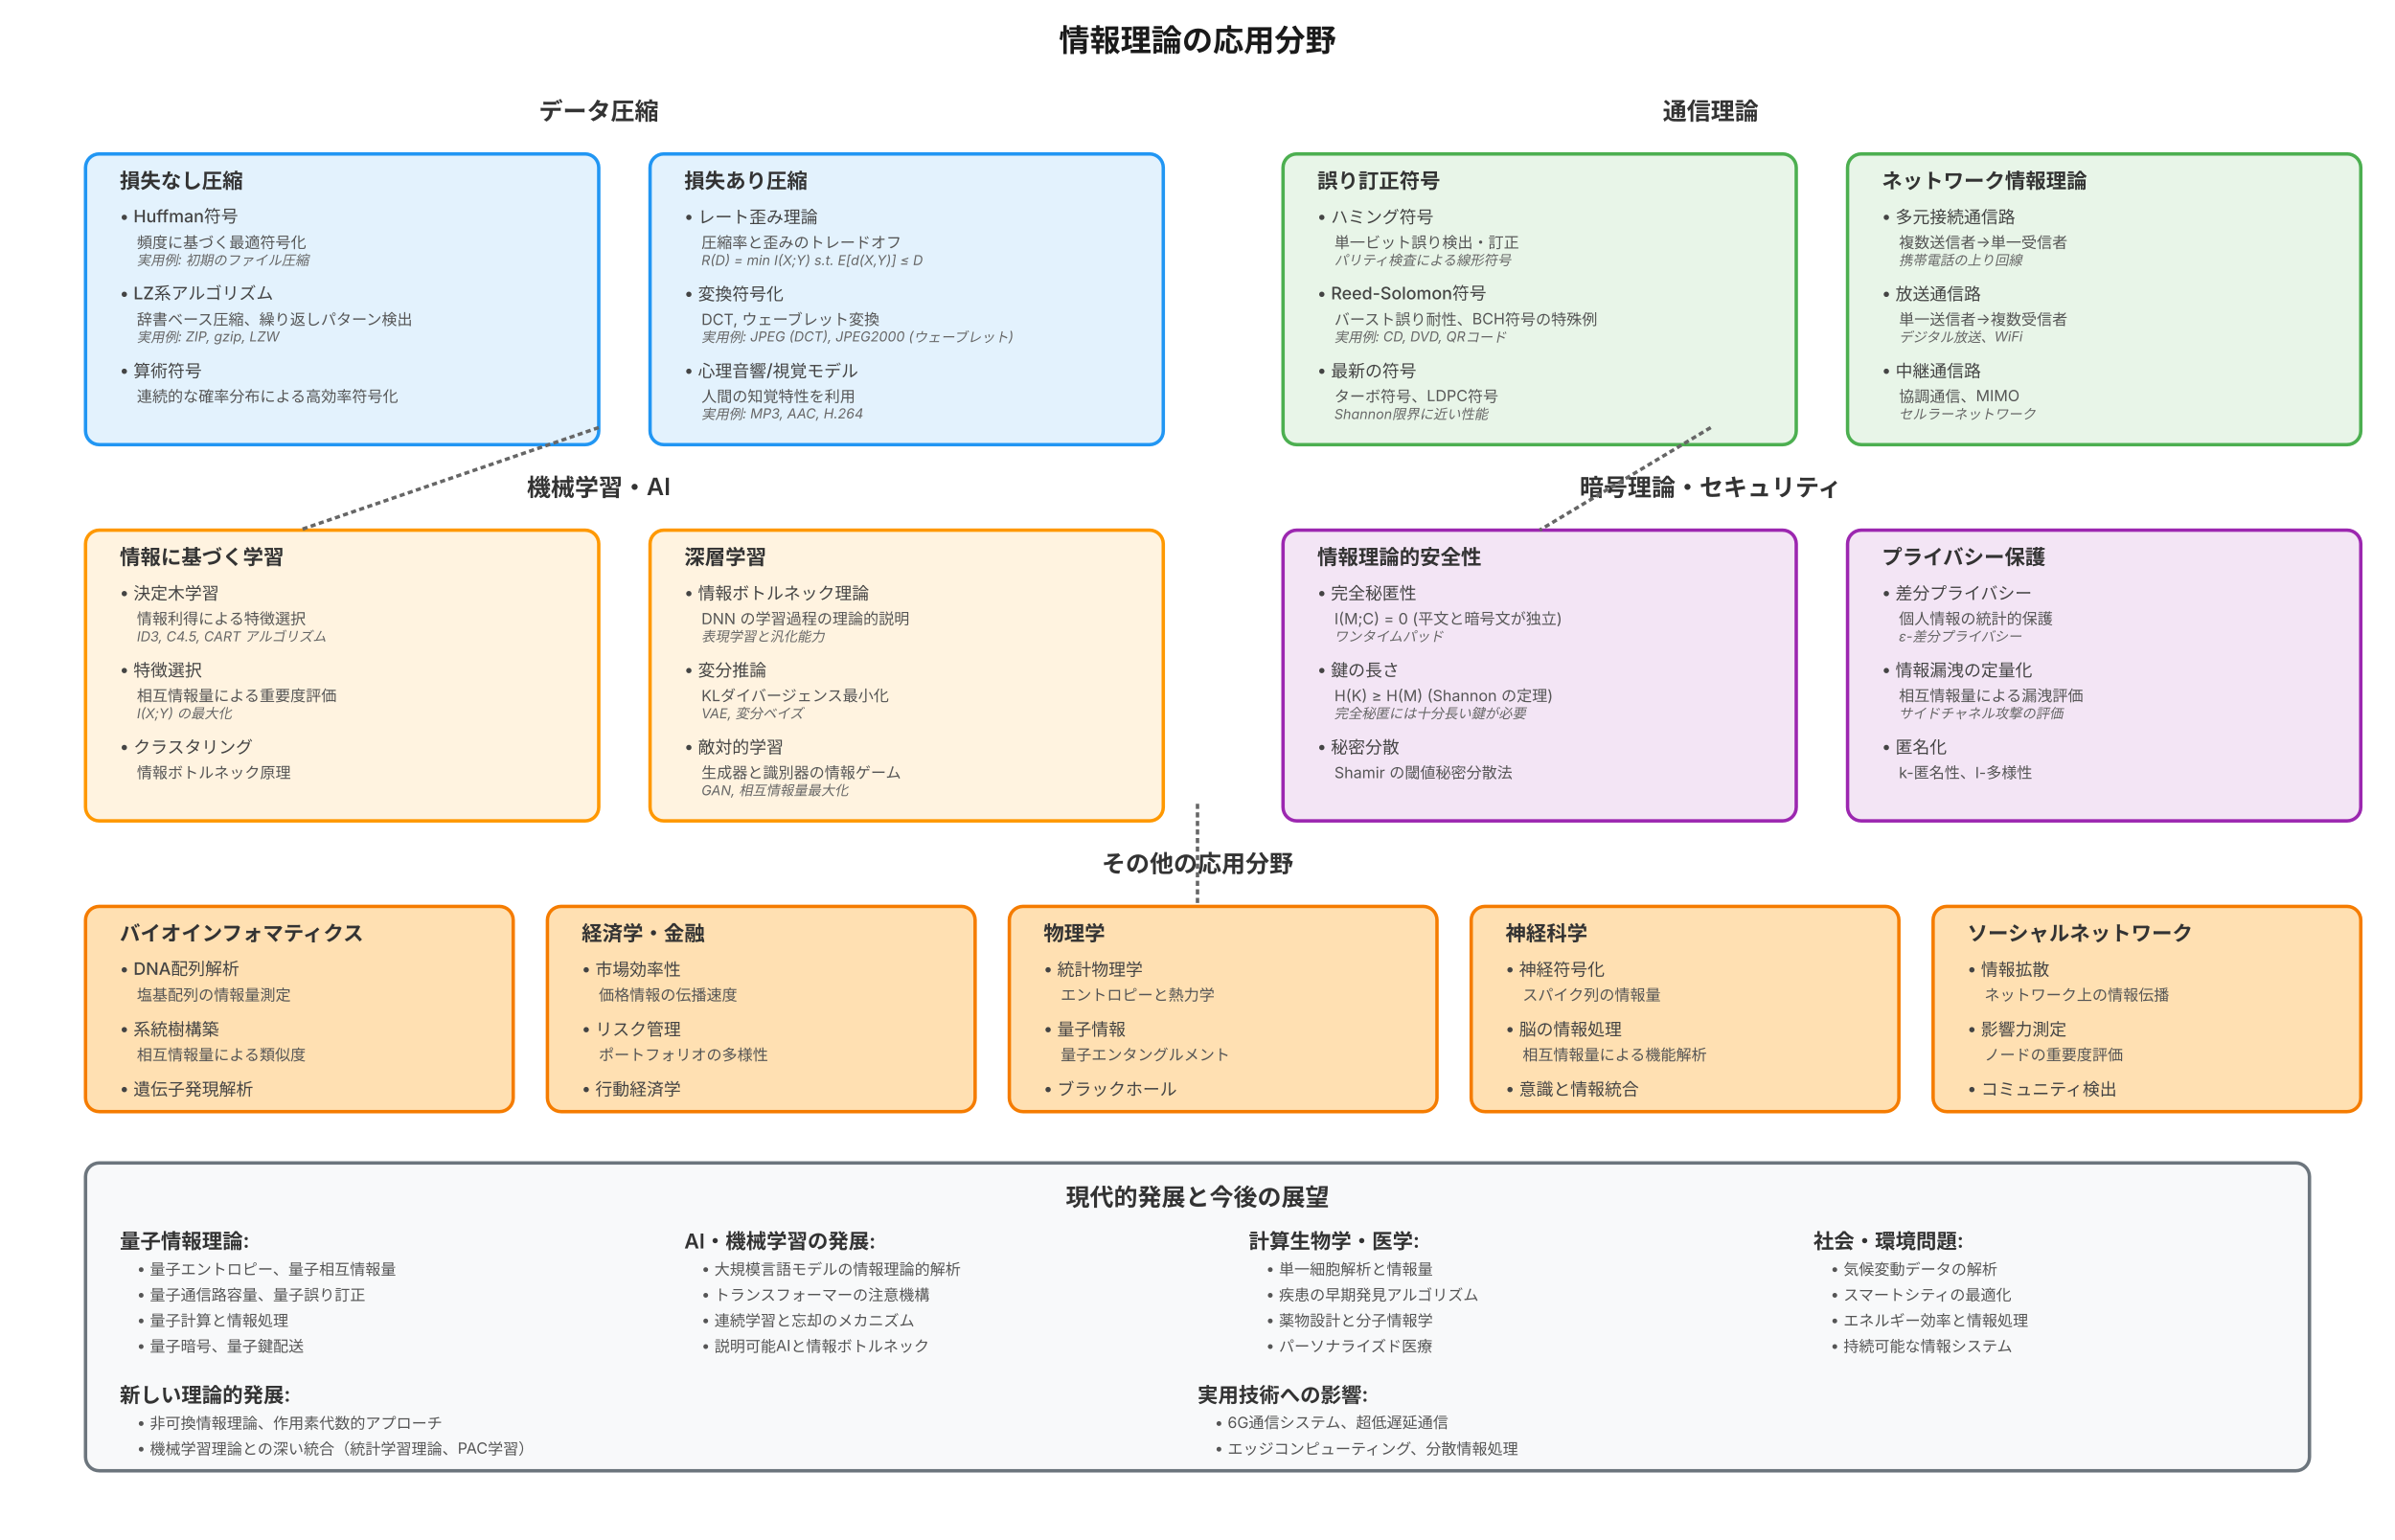
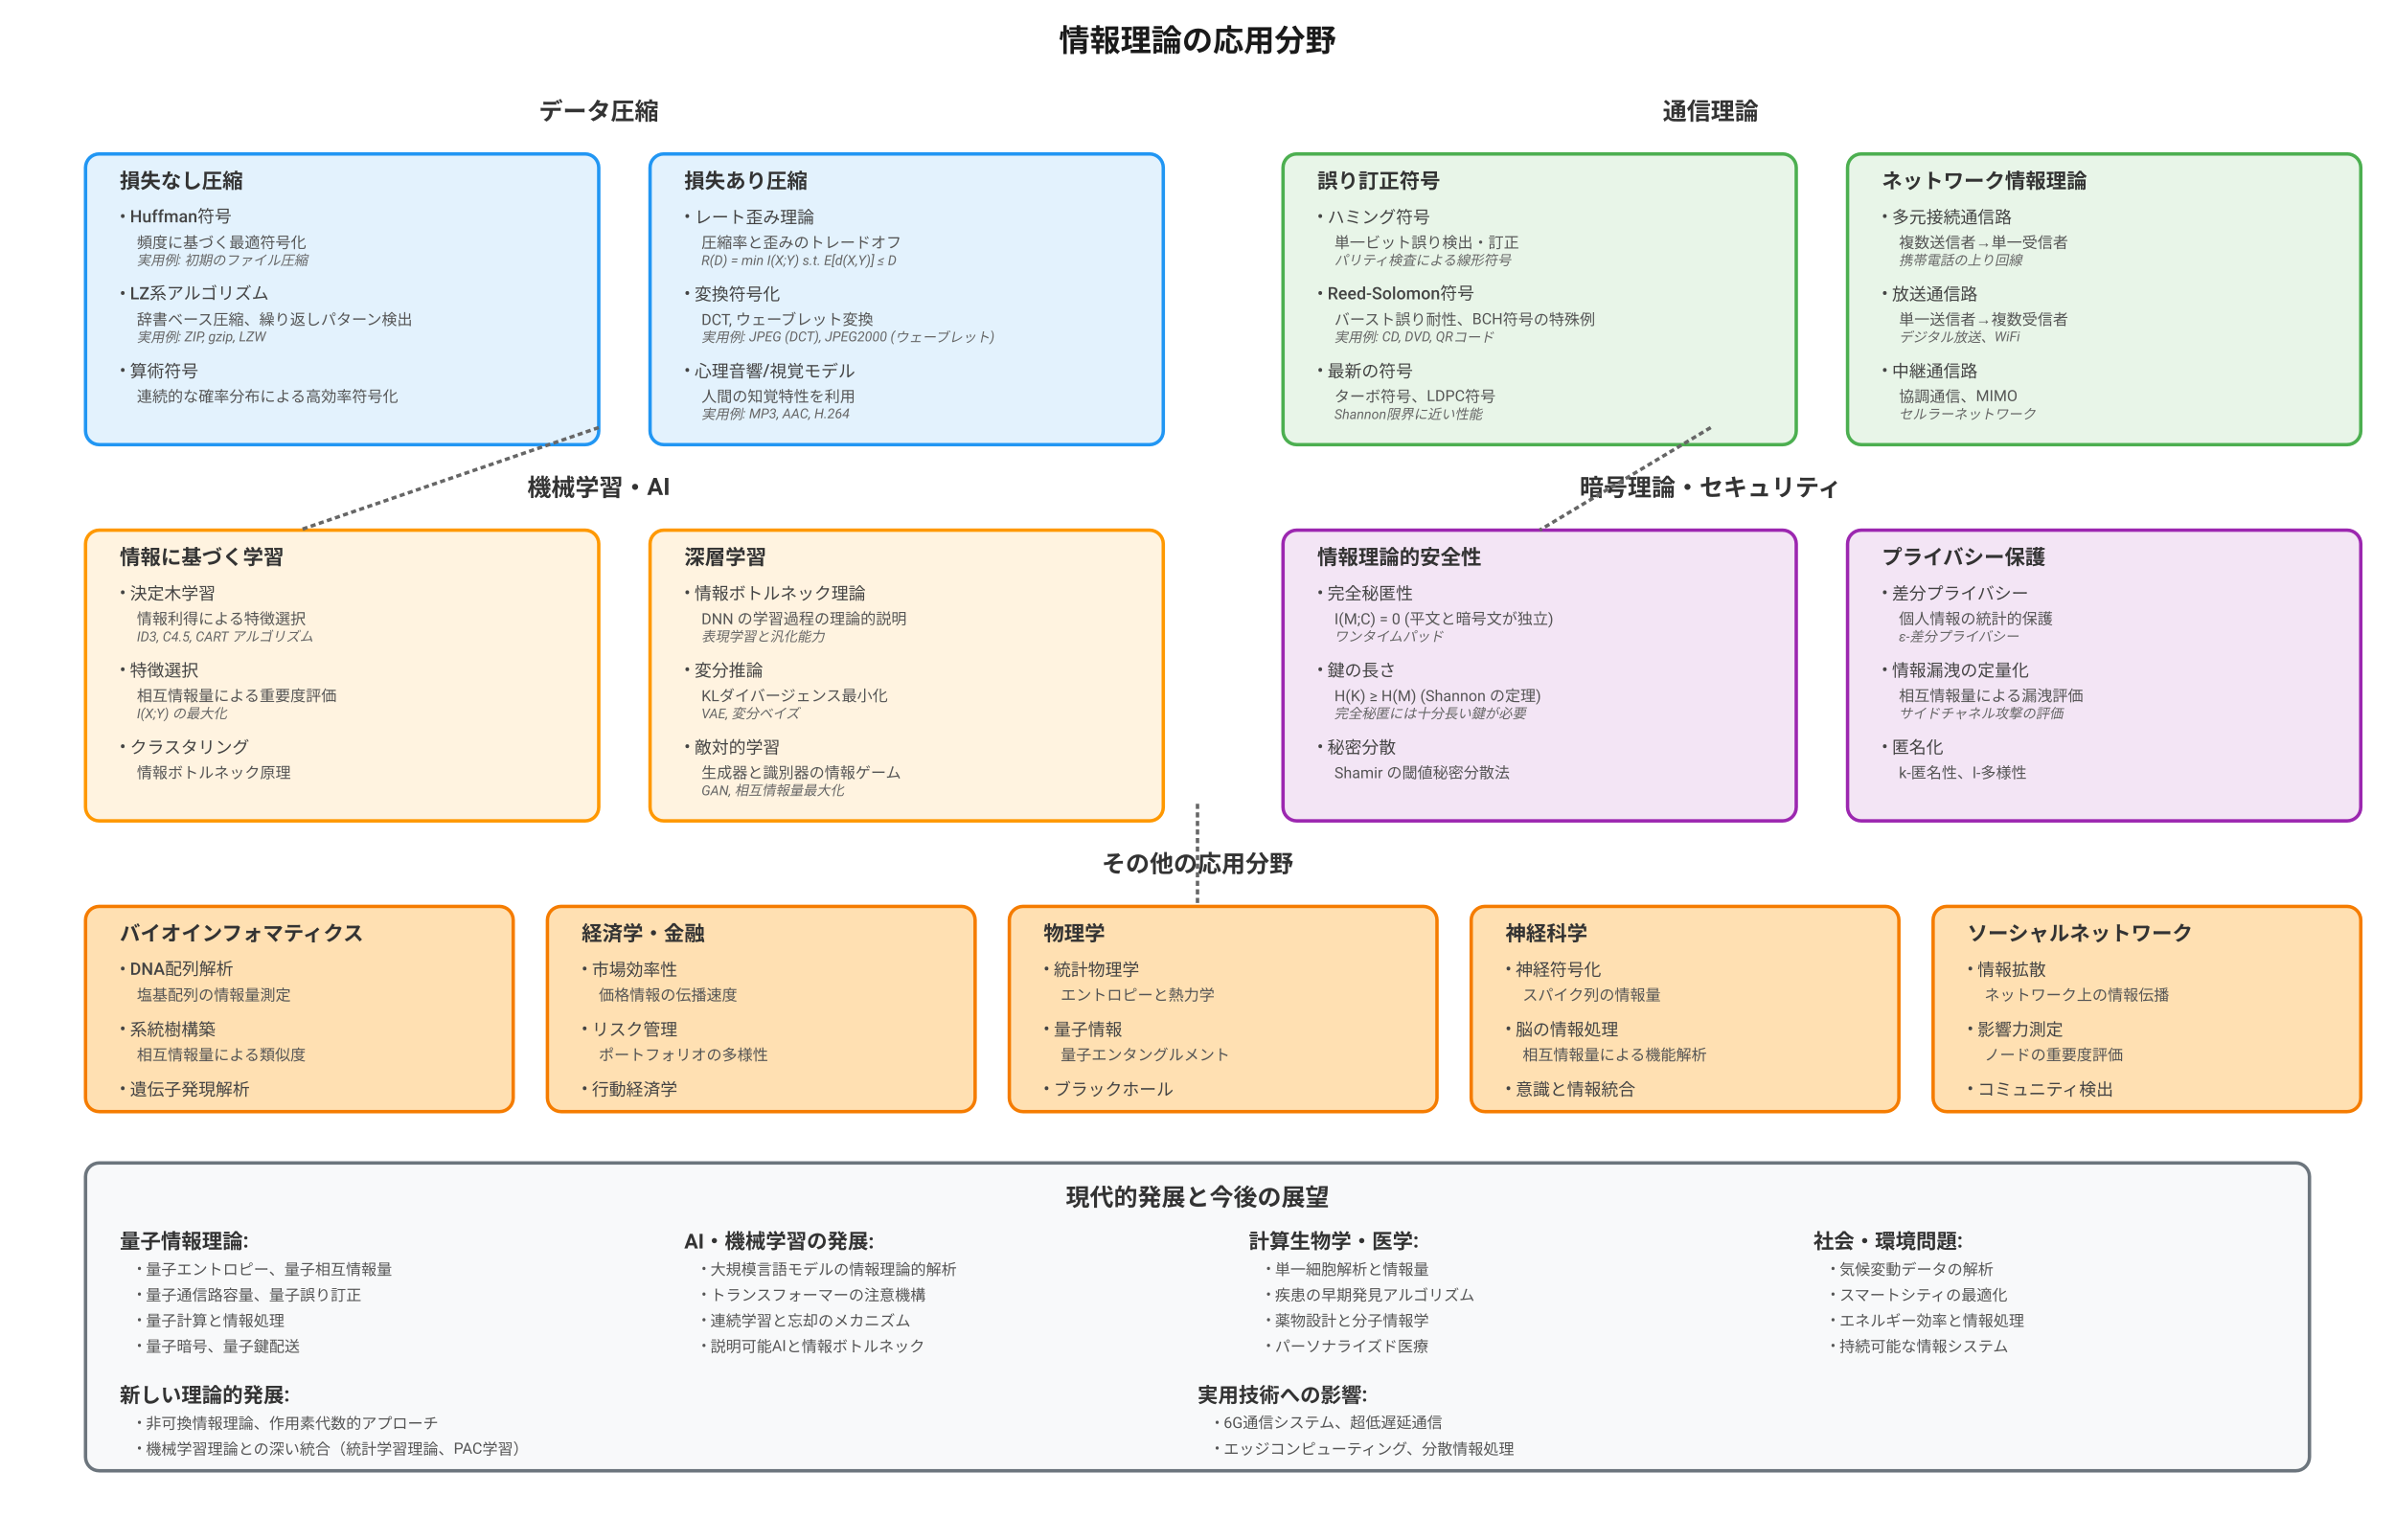
<svg xmlns="http://www.w3.org/2000/svg" viewBox="0 0 1400 900">
  <defs>
    <style>
      .compression-app { fill: #e3f2fd; stroke: #2196f3; stroke-width: 2px; rx: 8px; }
      .communication-app { fill: #e8f5e8; stroke: #4caf50; stroke-width: 2px; rx: 8px; }
      .ml-app { fill: #fff3e0; stroke: #ff9800; stroke-width: 2px; rx: 8px; }
      .crypto-app { fill: #f3e5f5; stroke: #9c27b0; stroke-width: 2px; rx: 8px; }
      .other-app { fill: #ffe0b2; stroke: #f57c00; stroke-width: 2px; rx: 8px; }
      
      .connection-line {
        stroke: #666;
        stroke-width: 2px;
        stroke-dasharray: 3,2;
        fill: none;
      }
      
      .title { 
-         font-family: Inter, Helvetica, sans-serif;
+         font-family: -apple-system, BlinkMacSystemFont, "Segoe UI", Roboto, "Helvetica Neue", Arial, "Noto Sans", sans-serif;
        font-size: 18px; 
        font-weight: 600; 
        text-anchor: middle; 
        fill: #1a1a1a;
      }
      
      .section-title { 
-         font-family: Inter, Helvetica, sans-serif;
+         font-family: -apple-system, BlinkMacSystemFont, "Segoe UI", Roboto, "Helvetica Neue", Arial, "Noto Sans", sans-serif;
        font-size: 14px; 
        font-weight: 600; 
        text-anchor: middle; 
        fill: #333;
      }
      
      .app-title { 
-         font-family: Inter, Helvetica, sans-serif;
+         font-family: -apple-system, BlinkMacSystemFont, "Segoe UI", Roboto, "Helvetica Neue", Arial, "Noto Sans", sans-serif;
        font-size: 12px; 
        font-weight: 600; 
        text-anchor: start; 
        fill: #333;
      }
      
      .technique { 
-         font-family: Inter, Helvetica, sans-serif;
+         font-family: -apple-system, BlinkMacSystemFont, "Segoe UI", Roboto, "Helvetica Neue", Arial, "Noto Sans", sans-serif;
        font-size: 10px; 
        font-weight: 500; 
        text-anchor: start; 
        fill: #444;
      }
      
      .description { 
-         font-family: Inter, Helvetica, sans-serif;
+         font-family: -apple-system, BlinkMacSystemFont, "Segoe UI", Roboto, "Helvetica Neue", Arial, "Noto Sans", sans-serif;
        font-size: 9px; 
        font-weight: 400; 
        text-anchor: start; 
        fill: #555;
      }
      
      .example { 
-         font-family: Inter, Helvetica, sans-serif;
+         font-family: -apple-system, BlinkMacSystemFont, "Segoe UI", Roboto, "Helvetica Neue", Arial, "Noto Sans", sans-serif;
        font-size: 8px; 
        font-weight: 400; 
        text-anchor: start; 
        fill: #666;
        font-style: italic;
      }
    </style>
  </defs>
  <text x="700" y="30" class="title">情報理論の応用分野</text>
  <g id="data-compression">
    <text x="350" y="70" class="section-title">データ圧縮</text>
    <rect x="50" y="90" width="300" height="170" class="compression-app" />
    <text x="70" y="110" class="app-title">損失なし圧縮</text>
    <text x="70" y="130" class="technique">• Huffman符号</text>
    <text x="80" y="145" class="description">頻度に基づく最適符号化</text>
    <text x="80" y="155" class="example">実用例: 初期のファイル圧縮</text>
    <text x="70" y="175" class="technique">• LZ系アルゴリズム</text>
    <text x="80" y="190" class="description">辞書ベース圧縮、繰り返しパターン検出</text>
    <text x="80" y="200" class="example">実用例: ZIP, gzip, LZW</text>
    <text x="70" y="220" class="technique">• 算術符号</text>
    <text x="80" y="235" class="description">連続的な確率分布による高効率符号化</text>
    <rect x="380" y="90" width="300" height="170" class="compression-app" />
    <text x="400" y="110" class="app-title">損失あり圧縮</text>
    <text x="400" y="130" class="technique">• レート歪み理論</text>
    <text x="410" y="145" class="description">圧縮率と歪みのトレードオフ</text>
    <text x="410" y="155" class="example">R(D) = min I(X;Y) s.t. E[d(X,Y)] ≤ D</text>
    <text x="400" y="175" class="technique">• 変換符号化</text>
    <text x="410" y="190" class="description">DCT, ウェーブレット変換</text>
    <text x="410" y="200" class="example">実用例: JPEG (DCT), JPEG2000 (ウェーブレット)</text>
    <text x="400" y="220" class="technique">• 心理音響/視覚モデル</text>
    <text x="410" y="235" class="description">人間の知覚特性を利用</text>
    <text x="410" y="245" class="example">実用例: MP3, AAC, H.264</text>
  </g>
  <g id="communication-theory">
    <text x="1000" y="70" class="section-title">通信理論</text>
    <rect x="750" y="90" width="300" height="170" class="communication-app" />
    <text x="770" y="110" class="app-title">誤り訂正符号</text>
    <text x="770" y="130" class="technique">• ハミング符号</text>
    <text x="780" y="145" class="description">単一ビット誤り検出・訂正</text>
    <text x="780" y="155" class="example">パリティ検査による線形符号</text>
    <text x="770" y="175" class="technique">• Reed-Solomon符号</text>
    <text x="780" y="190" class="description">バースト誤り耐性、BCH符号の特殊例</text>
    <text x="780" y="200" class="example">実用例: CD, DVD, QRコード</text>
    <text x="770" y="220" class="technique">• 最新の符号</text>
    <text x="780" y="235" class="description">ターボ符号、LDPC符号</text>
    <text x="780" y="245" class="example">Shannon限界に近い性能</text>
    <rect x="1080" y="90" width="300" height="170" class="communication-app" />
    <text x="1100" y="110" class="app-title">ネットワーク情報理論</text>
    <text x="1100" y="130" class="technique">• 多元接続通信路</text>
    <text x="1110" y="145" class="description">複数送信者→単一受信者</text>
    <text x="1110" y="155" class="example">携帯電話の上り回線</text>
    <text x="1100" y="175" class="technique">• 放送通信路</text>
    <text x="1110" y="190" class="description">単一送信者→複数受信者</text>
    <text x="1110" y="200" class="example">デジタル放送、WiFi</text>
    <text x="1100" y="220" class="technique">• 中継通信路</text>
    <text x="1110" y="235" class="description">協調通信、MIMO</text>
    <text x="1110" y="245" class="example">セルラーネットワーク</text>
  </g>
  <g id="machine-learning">
    <text x="350" y="290" class="section-title">機械学習・AI</text>
    <rect x="50" y="310" width="300" height="170" class="ml-app" />
    <text x="70" y="330" class="app-title">情報に基づく学習</text>
    <text x="70" y="350" class="technique">• 決定木学習</text>
    <text x="80" y="365" class="description">情報利得による特徴選択</text>
    <text x="80" y="375" class="example">ID3, C4.5, CART アルゴリズム</text>
    <text x="70" y="395" class="technique">• 特徴選択</text>
    <text x="80" y="410" class="description">相互情報量による重要度評価</text>
    <text x="80" y="420" class="example">I(X;Y) の最大化</text>
    <text x="70" y="440" class="technique">• クラスタリング</text>
    <text x="80" y="455" class="description">情報ボトルネック原理</text>
    <rect x="380" y="310" width="300" height="170" class="ml-app" />
    <text x="400" y="330" class="app-title">深層学習</text>
    <text x="400" y="350" class="technique">• 情報ボトルネック理論</text>
    <text x="410" y="365" class="description">DNN の学習過程の理論的説明</text>
    <text x="410" y="375" class="example">表現学習と汎化能力</text>
    <text x="400" y="395" class="technique">• 変分推論</text>
    <text x="410" y="410" class="description">KLダイバージェンス最小化</text>
    <text x="410" y="420" class="example">VAE, 変分ベイズ</text>
    <text x="400" y="440" class="technique">• 敵対的学習</text>
    <text x="410" y="455" class="description">生成器と識別器の情報ゲーム</text>
    <text x="410" y="465" class="example">GAN, 相互情報量最大化</text>
  </g>
  <g id="cryptography">
    <text x="1000" y="290" class="section-title">暗号理論・セキュリティ</text>
    <rect x="750" y="310" width="300" height="170" class="crypto-app" />
    <text x="770" y="330" class="app-title">情報理論的安全性</text>
    <text x="770" y="350" class="technique">• 完全秘匿性</text>
    <text x="780" y="365" class="description">I(M;C) = 0 (平文と暗号文が独立)</text>
    <text x="780" y="375" class="example">ワンタイムパッド</text>
    <text x="770" y="395" class="technique">• 鍵の長さ</text>
    <text x="780" y="410" class="description">H(K) ≥ H(M) (Shannon の定理)</text>
    <text x="780" y="420" class="example">完全秘匿には十分長い鍵が必要</text>
    <text x="770" y="440" class="technique">• 秘密分散</text>
    <text x="780" y="455" class="description">Shamir の閾値秘密分散法</text>
    <rect x="1080" y="310" width="300" height="170" class="crypto-app" />
    <text x="1100" y="330" class="app-title">プライバシー保護</text>
    <text x="1100" y="350" class="technique">• 差分プライバシー</text>
    <text x="1110" y="365" class="description">個人情報の統計的保護</text>
    <text x="1110" y="375" class="example">ε-差分プライバシー</text>
    <text x="1100" y="395" class="technique">• 情報漏洩の定量化</text>
    <text x="1110" y="410" class="description">相互情報量による漏洩評価</text>
    <text x="1110" y="420" class="example">サイドチャネル攻撃の評価</text>
    <text x="1100" y="440" class="technique">• 匿名化</text>
    <text x="1110" y="455" class="description">k-匿名性、l-多様性</text>
  </g>
  <g id="other-applications">
    <text x="700" y="510" class="section-title">その他の応用分野</text>
    <rect x="50" y="530" width="250" height="120" class="other-app" />
    <text x="70" y="550" class="app-title">バイオインフォマティクス</text>
    <text x="70" y="570" class="technique">• DNA配列解析</text>
    <text x="80" y="585" class="description">塩基配列の情報量測定</text>
    <text x="70" y="605" class="technique">• 系統樹構築</text>
    <text x="80" y="620" class="description">相互情報量による類似度</text>
    <text x="70" y="640" class="technique">• 遺伝子発現解析</text>
    <rect x="320" y="530" width="250" height="120" class="other-app" />
    <text x="340" y="550" class="app-title">経済学・金融</text>
    <text x="340" y="570" class="technique">• 市場効率性</text>
    <text x="350" y="585" class="description">価格情報の伝播速度</text>
    <text x="340" y="605" class="technique">• リスク管理</text>
    <text x="350" y="620" class="description">ポートフォリオの多様性</text>
    <text x="340" y="640" class="technique">• 行動経済学</text>
    <rect x="590" y="530" width="250" height="120" class="other-app" />
    <text x="610" y="550" class="app-title">物理学</text>
    <text x="610" y="570" class="technique">• 統計物理学</text>
    <text x="620" y="585" class="description">エントロピーと熱力学</text>
    <text x="610" y="605" class="technique">• 量子情報</text>
    <text x="620" y="620" class="description">量子エンタングルメント</text>
    <text x="610" y="640" class="technique">• ブラックホール</text>
    <rect x="860" y="530" width="250" height="120" class="other-app" />
    <text x="880" y="550" class="app-title">神経科学</text>
    <text x="880" y="570" class="technique">• 神経符号化</text>
    <text x="890" y="585" class="description">スパイク列の情報量</text>
    <text x="880" y="605" class="technique">• 脳の情報処理</text>
    <text x="890" y="620" class="description">相互情報量による機能解析</text>
    <text x="880" y="640" class="technique">• 意識と情報統合</text>
    <rect x="1130" y="530" width="250" height="120" class="other-app" />
    <text x="1150" y="550" class="app-title">ソーシャルネットワーク</text>
    <text x="1150" y="570" class="technique">• 情報拡散</text>
    <text x="1160" y="585" class="description">ネットワーク上の情報伝播</text>
    <text x="1150" y="605" class="technique">• 影響力測定</text>
    <text x="1160" y="620" class="description">ノードの重要度評価</text>
    <text x="1150" y="640" class="technique">• コミュニティ検出</text>
  </g>
  <g id="modern-trends">
    <rect x="50" y="680" width="1300" height="180" style="fill: #f8f9fa; stroke: #6c757d; stroke-width: 2px; rx: 8px;" />
    <text x="700" y="705" class="section-title">現代的発展と今後の展望</text>
    <text x="70" y="730" class="app-title">量子情報理論:</text>
    <text x="80" y="745" class="description">• 量子エントロピー、量子相互情報量</text>
    <text x="80" y="760" class="description">• 量子通信路容量、量子誤り訂正</text>
    <text x="80" y="775" class="description">• 量子計算と情報処理</text>
    <text x="80" y="790" class="description">• 量子暗号、量子鍵配送</text>
    <text x="400" y="730" class="app-title">AI・機械学習の発展:</text>
    <text x="410" y="745" class="description">• 大規模言語モデルの情報理論的解析</text>
    <text x="410" y="760" class="description">• トランスフォーマーの注意機構</text>
    <text x="410" y="775" class="description">• 連続学習と忘却のメカニズム</text>
    <text x="410" y="790" class="description">• 説明可能AIと情報ボトルネック</text>
    <text x="730" y="730" class="app-title">計算生物学・医学:</text>
    <text x="740" y="745" class="description">• 単一細胞解析と情報量</text>
    <text x="740" y="760" class="description">• 疾患の早期発見アルゴリズム</text>
    <text x="740" y="775" class="description">• 薬物設計と分子情報学</text>
    <text x="740" y="790" class="description">• パーソナライズド医療</text>
    <text x="1060" y="730" class="app-title">社会・環境問題:</text>
    <text x="1070" y="745" class="description">• 気候変動データの解析</text>
    <text x="1070" y="760" class="description">• スマートシティの最適化</text>
    <text x="1070" y="775" class="description">• エネルギー効率と情報処理</text>
    <text x="1070" y="790" class="description">• 持続可能な情報システム</text>
    <text x="70" y="820" class="app-title">新しい理論的発展:</text>
    <text x="80" y="835" class="description">• 非可換情報理論、作用素代数的アプローチ</text>
    <text x="80" y="850" class="description">• 機械学習理論との深い統合（統計学習理論、PAC学習）</text>
    <text x="700" y="820" class="app-title">実用技術への影響:</text>
    <text x="710" y="835" class="description">• 6G通信システム、超低遅延通信</text>
    <text x="710" y="850" class="description">• エッジコンピューティング、分散情報処理</text>
  </g>
  <g id="connections">
    <line x1="350" y1="250" x2="175" y2="310" class="connection-line" />
    <line x1="1000" y1="250" x2="900" y2="310" class="connection-line" />
    <line x1="700" y1="470" x2="700" y2="530" class="connection-line" />
  </g>
</svg>
